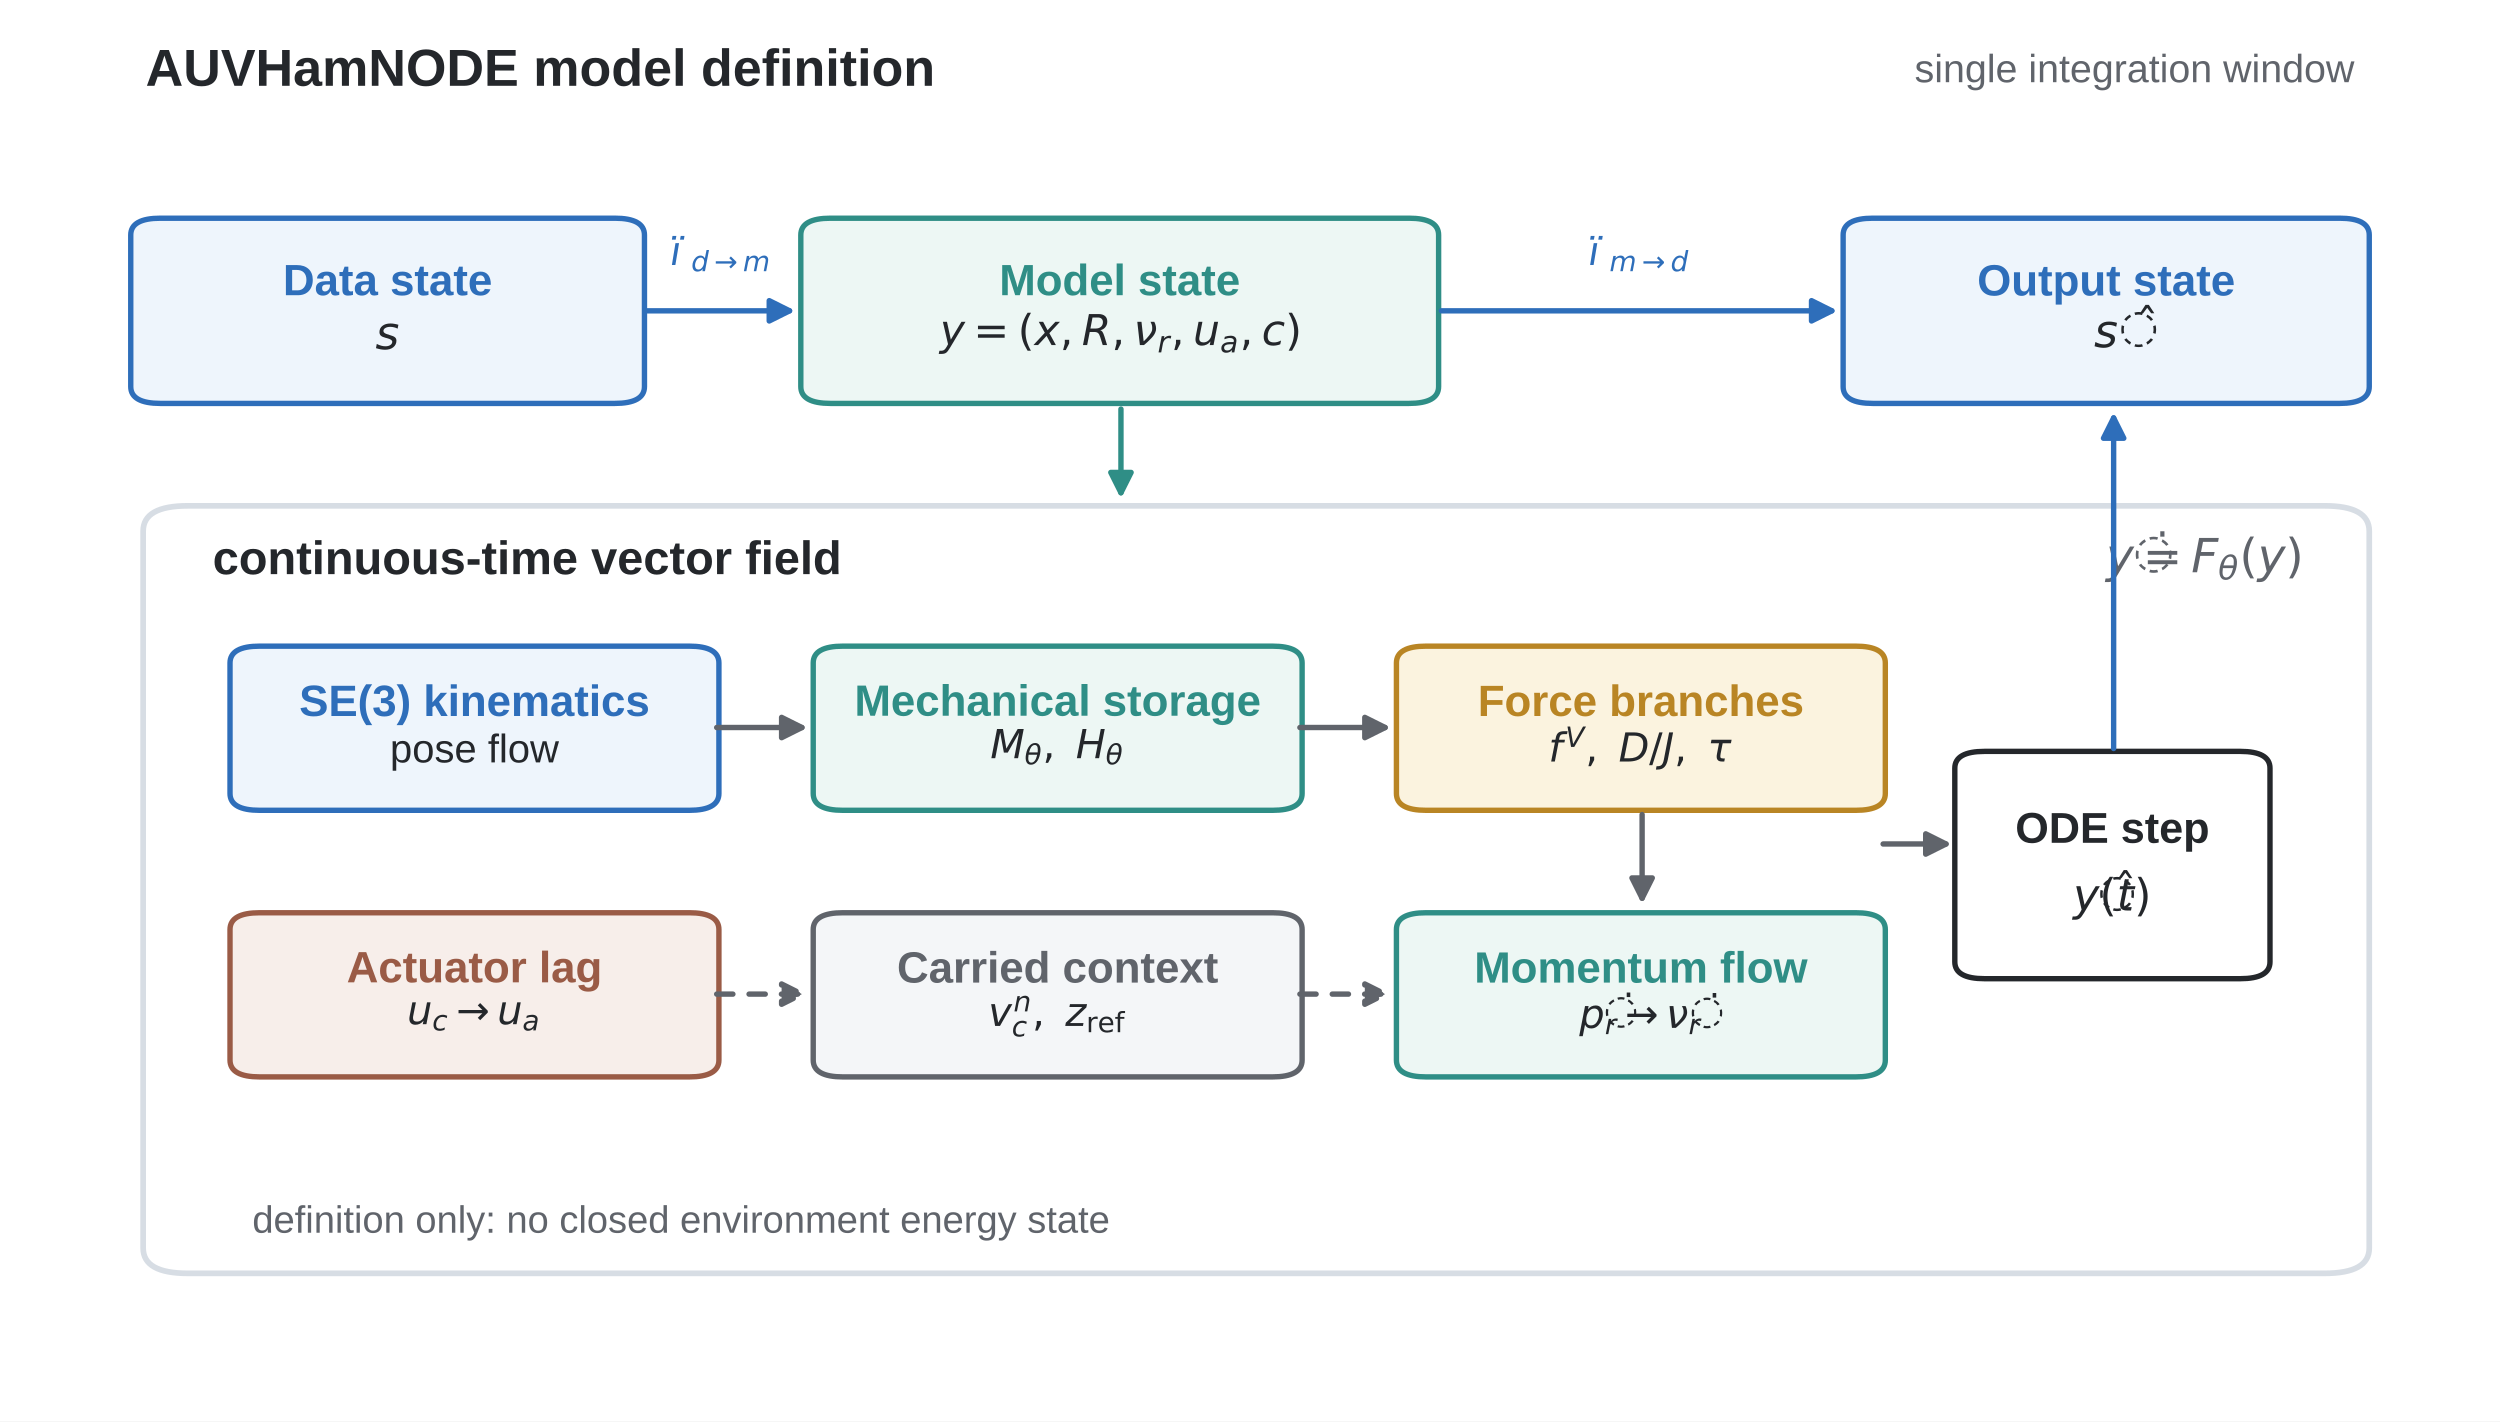
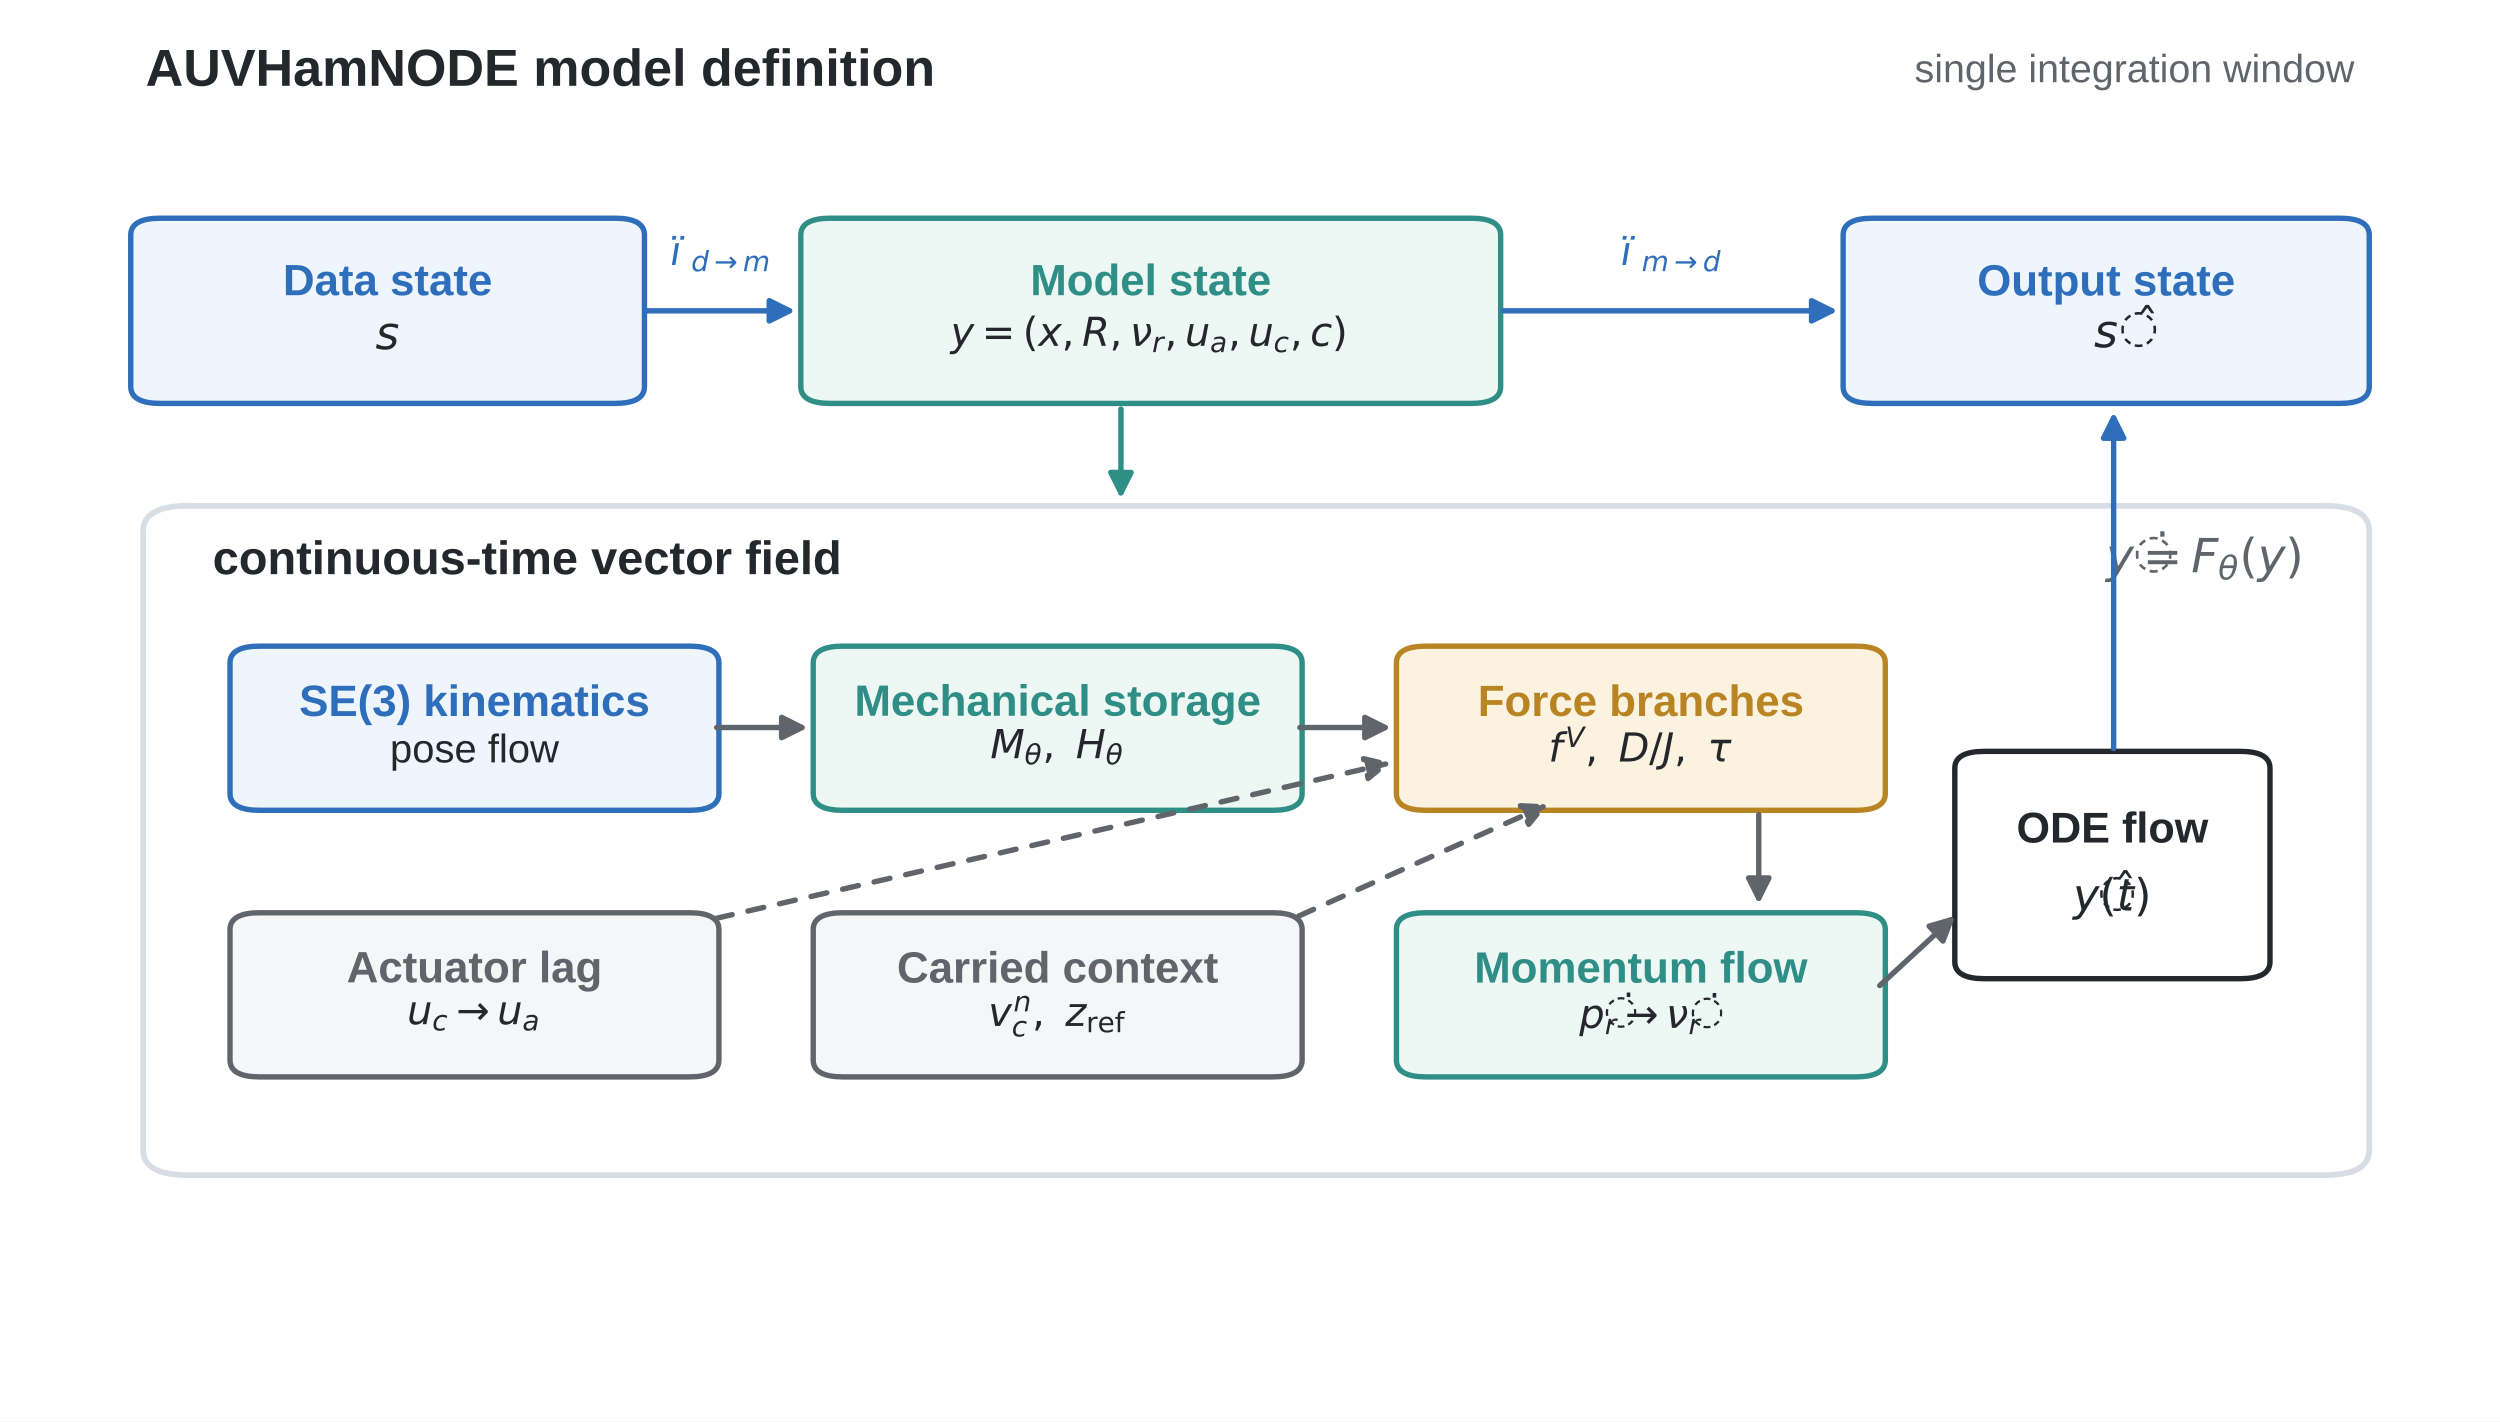
<svg xmlns="http://www.w3.org/2000/svg" width="393.84pt" height="223.92pt" viewBox="0 0 393.84 223.92" version="1.1">
  <defs>
    <style type="text/css">*{stroke-linejoin: round; stroke-linecap: butt}</style>
  </defs>
  <g id="figure_1">
    <g id="patch_1">
      <path d="M 0 223.92  L 393.84 223.92  L 393.84 0  L 0 0  z " style="fill: #ffffff" />
    </g>
    <g id="axes_1">
      <g id="patch_2">
-         <path d="M 29.589 200.597  L 366.206 200.597  Q 373.243 200.597 373.243 196.618  L 373.243 83.667  Q 373.243 79.688 366.206 79.688  L 29.589 79.688  Q 22.552 79.688 22.552 83.667  L 22.552 196.618  Q 22.552 200.597 29.589 200.597  z " clip-path="url(#p7852de4d79)" style="fill: #ffffff; stroke: #d7dde4; stroke-width: 0.9; stroke-linejoin: miter" />
+         <path d="M 29.589 185.124  L 366.206 185.124  Q 373.243 185.124 373.243 181.146  L 373.243 83.667  Q 373.243 79.688 366.206 79.688  L 29.589 79.688  Q 22.552 79.688 22.552 83.667  L 22.552 181.146  Q 22.552 185.124 29.589 185.124  z " clip-path="url(#p192bc7a49a)" style="fill: #ffffff; stroke: #d7dde4; stroke-width: 0.9; stroke-linejoin: miter" />
      </g>
      <g id="patch_3">
-         <path d="M 25.289 63.552  L 96.834 63.552  Q 101.526 63.552 101.526 60.9  L 101.526 37.027  Q 101.526 34.375 96.834 34.375  L 25.289 34.375  Q 20.597 34.375 20.597 37.027  L 20.597 60.9  Q 20.597 63.552 25.289 63.552  z " clip-path="url(#p7852de4d79)" style="fill: #eef5fc; stroke: #2e6eba; stroke-width: 0.85; stroke-linejoin: miter" />
+         <path d="M 25.289 63.552  L 96.834 63.552  Q 101.526 63.552 101.526 60.9  L 101.526 37.027  Q 101.526 34.375 96.834 34.375  L 25.289 34.375  Q 20.597 34.375 20.597 37.027  L 20.597 60.9  Q 20.597 63.552 25.289 63.552  z " clip-path="url(#p192bc7a49a)" style="fill: #eef5fc; stroke: #2e6eba; stroke-width: 0.85; stroke-linejoin: miter" />
      </g>
      <g id="patch_4">
-         <path d="M 130.848 63.552  L 221.941 63.552  Q 226.633 63.552 226.633 60.9  L 226.633 37.027  Q 226.633 34.375 221.941 34.375  L 130.848 34.375  Q 126.156 34.375 126.156 37.027  L 126.156 60.9  Q 126.156 63.552 130.848 63.552  z " clip-path="url(#p7852de4d79)" style="fill: #edf7f4; stroke: #2f8e86; stroke-width: 0.85; stroke-linejoin: miter" />
+         <path d="M 130.848 63.552  L 231.715 63.552  Q 236.407 63.552 236.407 60.9  L 236.407 37.027  Q 236.407 34.375 231.715 34.375  L 130.848 34.375  Q 126.156 34.375 126.156 37.027  L 126.156 60.9  Q 126.156 63.552 130.848 63.552  z " clip-path="url(#p192bc7a49a)" style="fill: #edf7f4; stroke: #2f8e86; stroke-width: 0.85; stroke-linejoin: miter" />
      </g>
      <g id="patch_5">
-         <path d="M 295.051 63.552  L 368.551 63.552  Q 373.243 63.552 373.243 60.9  L 373.243 37.027  Q 373.243 34.375 368.551 34.375  L 295.051 34.375  Q 290.359 34.375 290.359 37.027  L 290.359 60.9  Q 290.359 63.552 295.051 63.552  z " clip-path="url(#p7852de4d79)" style="fill: #eef5fc; stroke: #2e6eba; stroke-width: 0.85; stroke-linejoin: miter" />
+         <path d="M 295.051 63.552  L 368.551 63.552  Q 373.243 63.552 373.243 60.9  L 373.243 37.027  Q 373.243 34.375 368.551 34.375  L 295.051 34.375  Q 290.359 34.375 290.359 37.027  L 290.359 60.9  Q 290.359 63.552 295.051 63.552  z " clip-path="url(#p192bc7a49a)" style="fill: #eef5fc; stroke: #2e6eba; stroke-width: 0.85; stroke-linejoin: miter" />
      </g>
      <g id="patch_6">
-         <path d="M 40.927 127.654  L 108.563 127.654  Q 113.255 127.654 113.255 125.001  L 113.255 104.445  Q 113.255 101.792 108.563 101.792  L 40.927 101.792  Q 36.235 101.792 36.235 104.445  L 36.235 125.001  Q 36.235 127.654 40.927 127.654  z " clip-path="url(#p7852de4d79)" style="fill: #eef5fc; stroke: #2e6eba; stroke-width: 0.85; stroke-linejoin: miter" />
+         <path d="M 40.927 127.654  L 108.563 127.654  Q 113.255 127.654 113.255 125.001  L 113.255 104.445  Q 113.255 101.792 108.563 101.792  L 40.927 101.792  Q 36.235 101.792 36.235 104.445  L 36.235 125.001  Q 36.235 127.654 40.927 127.654  z " clip-path="url(#p192bc7a49a)" style="fill: #eef5fc; stroke: #2e6eba; stroke-width: 0.85; stroke-linejoin: miter" />
      </g>
      <g id="patch_7">
-         <path d="M 132.803 127.654  L 200.439 127.654  Q 205.13 127.654 205.13 125.001  L 205.13 104.445  Q 205.13 101.792 200.439 101.792  L 132.803 101.792  Q 128.111 101.792 128.111 104.445  L 128.111 125.001  Q 128.111 127.654 132.803 127.654  z " clip-path="url(#p7852de4d79)" style="fill: #edf7f4; stroke: #2f8e86; stroke-width: 0.85; stroke-linejoin: miter" />
+         <path d="M 132.803 127.654  L 200.439 127.654  Q 205.13 127.654 205.13 125.001  L 205.13 104.445  Q 205.13 101.792 200.439 101.792  L 132.803 101.792  Q 128.111 101.792 128.111 104.445  L 128.111 125.001  Q 128.111 127.654 132.803 127.654  z " clip-path="url(#p192bc7a49a)" style="fill: #edf7f4; stroke: #2f8e86; stroke-width: 0.85; stroke-linejoin: miter" />
      </g>
      <g id="patch_8">
-         <path d="M 224.678 127.654  L 292.314 127.654  Q 297.006 127.654 297.006 125.001  L 297.006 104.445  Q 297.006 101.792 292.314 101.792  L 224.678 101.792  Q 219.987 101.792 219.987 104.445  L 219.987 125.001  Q 219.987 127.654 224.678 127.654  z " clip-path="url(#p7852de4d79)" style="fill: #fbf3df; stroke: #b98524; stroke-width: 0.85; stroke-linejoin: miter" />
+         <path d="M 224.678 127.654  L 292.314 127.654  Q 297.006 127.654 297.006 125.001  L 297.006 104.445  Q 297.006 101.792 292.314 101.792  L 224.678 101.792  Q 219.987 101.792 219.987 104.445  L 219.987 125.001  Q 219.987 127.654 224.678 127.654  z " clip-path="url(#p192bc7a49a)" style="fill: #fbf3df; stroke: #b98524; stroke-width: 0.85; stroke-linejoin: miter" />
      </g>
      <g id="patch_9">
-         <path d="M 40.927 169.651  L 108.563 169.651  Q 113.255 169.651 113.255 166.999  L 113.255 146.442  Q 113.255 143.79 108.563 143.79  L 40.927 143.79  Q 36.235 143.79 36.235 146.442  L 36.235 166.999  Q 36.235 169.651 40.927 169.651  z " clip-path="url(#p7852de4d79)" style="fill: #f7eeea; stroke: #9a5b46; stroke-width: 0.85; stroke-linejoin: miter" />
+         <path d="M 40.927 169.651  L 108.563 169.651  Q 113.255 169.651 113.255 166.999  L 113.255 146.442  Q 113.255 143.79 108.563 143.79  L 40.927 143.79  Q 36.235 143.79 36.235 146.442  L 36.235 166.999  Q 36.235 169.651 40.927 169.651  z " clip-path="url(#p192bc7a49a)" style="fill: #f4f6f8; stroke: #60646b; stroke-width: 0.85; stroke-linejoin: miter" />
      </g>
      <g id="patch_10">
-         <path d="M 132.803 169.651  L 200.439 169.651  Q 205.13 169.651 205.13 166.999  L 205.13 146.442  Q 205.13 143.79 200.439 143.79  L 132.803 143.79  Q 128.111 143.79 128.111 146.442  L 128.111 166.999  Q 128.111 169.651 132.803 169.651  z " clip-path="url(#p7852de4d79)" style="fill: #f4f6f8; stroke: #60646b; stroke-width: 0.85; stroke-linejoin: miter" />
+         <path d="M 132.803 169.651  L 200.439 169.651  Q 205.13 169.651 205.13 166.999  L 205.13 146.442  Q 205.13 143.79 200.439 143.79  L 132.803 143.79  Q 128.111 143.79 128.111 146.442  L 128.111 166.999  Q 128.111 169.651 132.803 169.651  z " clip-path="url(#p192bc7a49a)" style="fill: #f4f6f8; stroke: #60646b; stroke-width: 0.85; stroke-linejoin: miter" />
      </g>
      <g id="patch_11">
-         <path d="M 224.678 169.651  L 292.314 169.651  Q 297.006 169.651 297.006 166.999  L 297.006 146.442  Q 297.006 143.79 292.314 143.79  L 224.678 143.79  Q 219.987 143.79 219.987 146.442  L 219.987 166.999  Q 219.987 169.651 224.678 169.651  z " clip-path="url(#p7852de4d79)" style="fill: #edf7f4; stroke: #2f8e86; stroke-width: 0.85; stroke-linejoin: miter" />
+         <path d="M 224.678 169.651  L 292.314 169.651  Q 297.006 169.651 297.006 166.999  L 297.006 146.442  Q 297.006 143.79 292.314 143.79  L 224.678 143.79  Q 219.987 143.79 219.987 146.442  L 219.987 166.999  Q 219.987 169.651 224.678 169.651  z " clip-path="url(#p192bc7a49a)" style="fill: #edf7f4; stroke: #2f8e86; stroke-width: 0.85; stroke-linejoin: miter" />
      </g>
      <g id="patch_12">
-         <path d="M 312.644 154.179  L 352.913 154.179  Q 357.605 154.179 357.605 151.526  L 357.605 121.023  Q 357.605 118.37 352.913 118.37  L 312.644 118.37  Q 307.953 118.37 307.953 121.023  L 307.953 151.526  Q 307.953 154.179 312.644 154.179  z " clip-path="url(#p7852de4d79)" style="fill: #ffffff; stroke: #24272b; stroke-width: 0.85; stroke-linejoin: miter" />
+         <path d="M 312.644 154.179  L 352.913 154.179  Q 357.605 154.179 357.605 151.526  L 357.605 121.023  Q 357.605 118.37 352.913 118.37  L 312.644 118.37  Q 307.953 118.37 307.953 121.023  L 307.953 151.526  Q 307.953 154.179 312.644 154.179  z " clip-path="url(#p192bc7a49a)" style="fill: #ffffff; stroke: #24272b; stroke-width: 0.85; stroke-linejoin: miter" />
      </g>
      <g id="text_1">
        <text style="font-weight: 700; font-size: 8.2px; font-family: 'Arial', 'Helvetica', 'DejaVu Sans', sans-serif; text-anchor: start; fill: #24272b" x="22.943" y="13.512" transform="rotate(-0 22.9428 13.51239)">AUVHamNODE model definition</text>
      </g>
      <g id="text_2">
        <text style="font-size: 6.2px; font-family: 'Arial', 'Helvetica', 'DejaVu Sans', sans-serif; text-anchor: end; fill: #60646b" x="370.897" y="12.953" transform="rotate(-0 370.8972 12.95327)">single integration window</text>
      </g>
      <g id="text_3">
        <text style="font-weight: 700; font-size: 6.9px; font-family: 'Arial', 'Helvetica', 'DejaVu Sans', sans-serif; text-anchor: middle; fill: #2e6eba" x="61.061" y="46.508" transform="rotate(-0 61.0614 46.50824)">Data state</text>
      </g>
      <g id="text_4">
        <g style="fill: #24272b" transform="translate(59.1534 55.06888)">
          <text>
            <tspan x="0" y="-0.078" style="font-style: oblique; font-size: 7.2px; font-family: 'DejaVu Sans'; fill: #24272b">s</tspan>
          </text>
        </g>
      </g>
      <g id="text_5">
-         <text style="font-weight: 700; font-size: 6.9px; font-family: 'Arial', 'Helvetica', 'DejaVu Sans', sans-serif; text-anchor: middle; fill: #2f8e86" x="176.395" y="46.508" transform="rotate(-0 176.3946 46.50824)">Model state</text>
+         <text style="font-weight: 700; font-size: 6.9px; font-family: 'Arial', 'Helvetica', 'DejaVu Sans', sans-serif; text-anchor: middle; fill: #2f8e86" x="181.282" y="46.508" transform="rotate(-0 181.2816 46.50824)">Model state</text>
      </g>
      <g id="text_6">
-         <g style="fill: #24272b" transform="translate(148.0536 55.05007)">
-           <text>
-             <tspan x="0" y="-0.688" style="font-style: oblique; font-size: 6.7px; font-family: 'DejaVu Sans'; fill: #24272b">y</tspan>
-             <tspan x="14.914" y="-0.688" style="font-style: oblique; font-size: 6.7px; font-family: 'DejaVu Sans'; fill: #24272b">x</tspan>
-             <tspan x="22.369" y="-0.688" style="font-style: oblique; font-size: 6.7px; font-family: 'DejaVu Sans'; fill: #24272b">R</tspan>
-             <tspan x="30.52" y="-0.688" style="font-style: oblique; font-size: 6.7px; font-family: 'DejaVu Sans'; fill: #24272b">ν</tspan>
-             <tspan x="39.885" y="-0.688" style="font-style: oblique; font-size: 6.7px; font-family: 'DejaVu Sans'; fill: #24272b">u</tspan>
-             <tspan x="50.711" y="-0.688" style="font-style: oblique; font-size: 6.7px; font-family: 'DejaVu Sans'; fill: #24272b">c</tspan>
-             <tspan x="5.31" y="-0.688" style="font-size: 6.7px; font-family: 'DejaVu Sans'; fill: #24272b">=</tspan>
-             <tspan x="12.281" y="-0.688" style="font-size: 6.7px; font-family: 'DejaVu Sans'; fill: #24272b">(</tspan>
-             <tspan x="18.909" y="-0.688" style="font-size: 6.7px; font-family: 'DejaVu Sans'; fill: #24272b">,</tspan>
-             <tspan x="27.059" y="-0.688" style="font-size: 6.7px; font-family: 'DejaVu Sans'; fill: #24272b">,</tspan>
-             <tspan x="36.425" y="-0.688" style="font-size: 6.7px; font-family: 'DejaVu Sans'; fill: #24272b">,</tspan>
-             <tspan x="47.25" y="-0.688" style="font-size: 6.7px; font-family: 'DejaVu Sans'; fill: #24272b">,</tspan>
-             <tspan x="54.422" y="-0.688" style="font-size: 6.7px; font-family: 'DejaVu Sans'; fill: #24272b">)</tspan>
-             <tspan x="34.291" y="0.461" style="font-style: oblique; font-size: 4.69px; font-family: 'DejaVu Sans'; fill: #24272b">r</tspan>
-             <tspan x="44.163" y="0.461" style="font-style: oblique; font-size: 4.69px; font-family: 'DejaVu Sans'; fill: #24272b">a</tspan>
+         <g style="fill: #24272b" transform="translate(149.7501 54.94007)">
+           <text>
+             <tspan x="0" y="-0.453" style="font-style: oblique; font-size: 6.3px; font-family: 'DejaVu Sans'; fill: #24272b">y</tspan>
+             <tspan x="13.809" y="-0.453" style="font-style: oblique; font-size: 6.3px; font-family: 'DejaVu Sans'; fill: #24272b">x</tspan>
+             <tspan x="20.712" y="-0.453" style="font-style: oblique; font-size: 6.3px; font-family: 'DejaVu Sans'; fill: #24272b">R</tspan>
+             <tspan x="28.259" y="-0.453" style="font-style: oblique; font-size: 6.3px; font-family: 'DejaVu Sans'; fill: #24272b">ν</tspan>
+             <tspan x="36.918" y="-0.453" style="font-style: oblique; font-size: 6.3px; font-family: 'DejaVu Sans'; fill: #24272b">u</tspan>
+             <tspan x="46.928" y="-0.453" style="font-style: oblique; font-size: 6.3px; font-family: 'DejaVu Sans'; fill: #24272b">u</tspan>
+             <tspan x="56.663" y="-0.453" style="font-style: oblique; font-size: 6.3px; font-family: 'DejaVu Sans'; fill: #24272b">c</tspan>
+             <tspan x="4.916" y="-0.453" style="font-size: 6.3px; font-family: 'DejaVu Sans'; fill: #24272b">=</tspan>
+             <tspan x="11.371" y="-0.453" style="font-size: 6.3px; font-family: 'DejaVu Sans'; fill: #24272b">(</tspan>
+             <tspan x="17.508" y="-0.453" style="font-size: 6.3px; font-family: 'DejaVu Sans'; fill: #24272b">,</tspan>
+             <tspan x="25.055" y="-0.453" style="font-size: 6.3px; font-family: 'DejaVu Sans'; fill: #24272b">,</tspan>
+             <tspan x="33.713" y="-0.453" style="font-size: 6.3px; font-family: 'DejaVu Sans'; fill: #24272b">,</tspan>
+             <tspan x="43.724" y="-0.453" style="font-size: 6.3px; font-family: 'DejaVu Sans'; fill: #24272b">,</tspan>
+             <tspan x="53.459" y="-0.453" style="font-size: 6.3px; font-family: 'DejaVu Sans'; fill: #24272b">,</tspan>
+             <tspan x="60.099" y="-0.453" style="font-size: 6.3px; font-family: 'DejaVu Sans'; fill: #24272b">)</tspan>
+             <tspan x="31.75" y="0.531" style="font-style: oblique; font-size: 4.41px; font-family: 'DejaVu Sans'; fill: #24272b">r</tspan>
+             <tspan x="40.879" y="0.531" style="font-style: oblique; font-size: 4.41px; font-family: 'DejaVu Sans'; fill: #24272b">a</tspan>
+             <tspan x="50.889" y="0.531" style="font-style: oblique; font-size: 4.41px; font-family: 'DejaVu Sans'; fill: #24272b">c</tspan>
          </text>
        </g>
      </g>
      <g id="text_7">
        <text style="font-weight: 700; font-size: 6.9px; font-family: 'Arial', 'Helvetica', 'DejaVu Sans', sans-serif; text-anchor: middle; fill: #2e6eba" x="331.801" y="46.55" transform="rotate(-0 331.8012 46.55029)">Output state</text>
      </g>
      <g id="text_8">
        <g style="fill: #24272b" transform="translate(329.8932 55.19657)">
          <text>
            <tspan x="3.882" y="-1.406" style="font-size: 7.2px; font-family: 'DejaVu Sans'; fill: #24272b">̂</tspan>
            <tspan x="0" y="-0.506" style="font-style: oblique; font-size: 7.2px; font-family: 'DejaVu Sans'; fill: #24272b">s</tspan>
          </text>
        </g>
      </g>
      <g id="text_9">
        <g style="fill: #2e6eba" transform="translate(105.6445 42.41377)">
          <text>
            <tspan x="0" y="-0.672" style="font-style: italic; font-size: 6.3px; font-family: 'STIXNonUnicode'; fill: #2e6eba"></tspan>
            <tspan x="3.239" y="0.312" style="font-style: oblique; font-size: 4.41px; font-family: 'DejaVu Sans'; fill: #2e6eba">d</tspan>
            <tspan x="11.386" y="0.312" style="font-style: oblique; font-size: 4.41px; font-family: 'DejaVu Sans'; fill: #2e6eba">m</tspan>
            <tspan x="6.868" y="0.312" style="font-size: 4.41px; font-family: 'DejaVu Sans'; fill: #2e6eba">→</tspan>
          </text>
        </g>
      </g>
      <g id="text_10">
-         <g style="fill: #2e6eba" transform="translate(250.2997 42.41377)">
+         <g style="fill: #2e6eba" transform="translate(255.3822 42.41377)">
          <text>
            <tspan x="0" y="-0.672" style="font-style: italic; font-size: 6.3px; font-family: 'STIXNonUnicode'; fill: #2e6eba"></tspan>
            <tspan x="3.239" y="0.312" style="font-style: oblique; font-size: 4.41px; font-family: 'DejaVu Sans'; fill: #2e6eba">m</tspan>
            <tspan x="12.871" y="0.312" style="font-style: oblique; font-size: 4.41px; font-family: 'DejaVu Sans'; fill: #2e6eba">d</tspan>
            <tspan x="8.353" y="0.312" style="font-size: 4.41px; font-family: 'DejaVu Sans'; fill: #2e6eba">→</tspan>
          </text>
        </g>
      </g>
      <g id="text_11">
        <text style="font-weight: 700; font-size: 7.4px; font-family: 'Arial', 'Helvetica', 'DejaVu Sans', sans-serif; text-anchor: start; fill: #24272b" x="33.499" y="90.448" transform="rotate(-0 33.49872 90.44798)">continuous-time vector field</text>
      </g>
      <g id="text_12">
        <g style="fill: #60646b" transform="translate(331.776 91.00876)">
          <text>
            <tspan x="4.279" y="-1.688" style="font-size: 7.4px; font-family: 'DejaVu Sans'; fill: #60646b">̇</tspan>
            <tspan x="5.801" y="-0.856" style="font-size: 7.4px; font-family: 'DejaVu Sans'; fill: #60646b">=</tspan>
            <tspan x="21.01" y="-0.856" style="font-size: 7.4px; font-family: 'DejaVu Sans'; fill: #60646b">(</tspan>
            <tspan x="28.251" y="-0.856" style="font-size: 7.4px; font-family: 'DejaVu Sans'; fill: #60646b">)</tspan>
            <tspan x="0" y="-0.856" style="font-style: oblique; font-size: 7.4px; font-family: 'DejaVu Sans'; fill: #60646b">y</tspan>
            <tspan x="13.418" y="-0.856" style="font-style: oblique; font-size: 7.4px; font-family: 'DejaVu Sans'; fill: #60646b">F</tspan>
            <tspan x="23.887" y="-0.856" style="font-style: oblique; font-size: 7.4px; font-family: 'DejaVu Sans'; fill: #60646b">y</tspan>
            <tspan x="17.66" y="0.292" style="font-style: oblique; font-size: 5.18px; font-family: 'DejaVu Sans'; fill: #60646b">θ</tspan>
          </text>
        </g>
      </g>
      <g id="text_13">
        <text style="font-weight: 700; font-size: 6.9px; font-family: 'Arial', 'Helvetica', 'DejaVu Sans', sans-serif; text-anchor: middle; fill: #2e6eba" x="74.745" y="112.795" transform="rotate(-0 74.745 112.7949)">SE(3) kinematics</text>
      </g>
      <g id="text_14">
        <text style="font-size: 6.3px; font-family: 'Arial', 'Helvetica', 'DejaVu Sans', sans-serif; text-anchor: middle; fill: #24272b" x="74.745" y="120.104" transform="rotate(-0 74.745 120.1035)">pose flow</text>
      </g>
      <g id="text_15">
        <text style="font-weight: 700; font-size: 6.9px; font-family: 'Arial', 'Helvetica', 'DejaVu Sans', sans-serif; text-anchor: middle; fill: #2f8e86" x="166.621" y="112.753" transform="rotate(-0 166.6206 112.7529)">Mechanical storage</text>
      </g>
      <g id="text_16">
        <g style="fill: #24272b" transform="translate(156.0051 120.0651)">
          <text>
            <tspan x="0" y="-0.625" style="font-style: oblique; font-size: 6.3px; font-family: 'DejaVu Sans'; fill: #24272b">M</tspan>
            <tspan x="13.467" y="-0.625" style="font-style: oblique; font-size: 6.3px; font-family: 'DejaVu Sans'; fill: #24272b">H</tspan>
            <tspan x="5.392" y="0.359" style="font-style: oblique; font-size: 4.41px; font-family: 'DejaVu Sans'; fill: #24272b">θ</tspan>
            <tspan x="18.167" y="0.359" style="font-style: oblique; font-size: 4.41px; font-family: 'DejaVu Sans'; fill: #24272b">θ</tspan>
            <tspan x="8.233" y="-0.625" style="font-size: 6.3px; font-family: 'DejaVu Sans'; fill: #24272b">,</tspan>
          </text>
        </g>
      </g>
      <g id="text_17">
        <text style="font-weight: 700; font-size: 6.9px; font-family: 'Arial', 'Helvetica', 'DejaVu Sans', sans-serif; text-anchor: middle; fill: #b98524" x="258.496" y="112.798" transform="rotate(-0 258.4962 112.7981)">Force branches</text>
      </g>
      <g id="text_18">
        <g style="fill: #24272b" transform="translate(243.9432 120.61)">
          <text>
            <tspan x="0" y="-0.641" style="font-style: oblique; font-size: 6.3px; font-family: 'DejaVu Sans'; fill: #24272b">f</tspan>
            <tspan x="11.038" y="-0.641" style="font-style: oblique; font-size: 6.3px; font-family: 'DejaVu Sans'; fill: #24272b">D</tspan>
            <tspan x="17.957" y="-0.641" style="font-style: oblique; font-size: 6.3px; font-family: 'DejaVu Sans'; fill: #24272b">J</tspan>
            <tspan x="25.034" y="-0.641" style="font-style: oblique; font-size: 6.3px; font-family: 'DejaVu Sans'; fill: #24272b">τ</tspan>
            <tspan x="2.648" y="-2.938" style="font-style: oblique; font-size: 4.41px; font-family: 'DejaVu Sans'; fill: #24272b">V</tspan>
            <tspan x="5.805" y="-0.641" style="font-size: 6.3px; font-family: 'DejaVu Sans'; fill: #24272b">,</tspan>
            <tspan x="15.851" y="-0.641" style="font-size: 6.3px; font-family: 'DejaVu Sans'; fill: #24272b">/</tspan>
            <tspan x="19.8" y="-0.641" style="font-size: 6.3px; font-family: 'DejaVu Sans'; fill: #24272b">,</tspan>
          </text>
        </g>
      </g>
      <g id="text_19">
-         <text style="font-weight: 700; font-size: 6.9px; font-family: 'Arial', 'Helvetica', 'DejaVu Sans', sans-serif; text-anchor: middle; fill: #9a5b46" x="74.745" y="154.75" transform="rotate(-0 74.745 154.7505)">Actuator lag</text>
+         <text style="font-weight: 700; font-size: 6.9px; font-family: 'Arial', 'Helvetica', 'DejaVu Sans', sans-serif; text-anchor: middle; fill: #60646b" x="74.745" y="154.75" transform="rotate(-0 74.745 154.7505)">Actuator lag</text>
      </g>
      <g id="text_20">
        <g style="fill: #24272b" transform="translate(64.1295 162.0627)">
          <text>
            <tspan x="0" y="-0.719" style="font-style: oblique; font-size: 6.3px; font-family: 'DejaVu Sans'; fill: #24272b">u</tspan>
            <tspan x="14.203" y="-0.719" style="font-style: oblique; font-size: 6.3px; font-family: 'DejaVu Sans'; fill: #24272b">u</tspan>
            <tspan x="3.961" y="0.266" style="font-style: oblique; font-size: 4.41px; font-family: 'DejaVu Sans'; fill: #24272b">c</tspan>
            <tspan x="18.164" y="0.266" style="font-style: oblique; font-size: 4.41px; font-family: 'DejaVu Sans'; fill: #24272b">a</tspan>
            <tspan x="7.748" y="-0.719" style="font-size: 6.3px; font-family: 'DejaVu Sans'; fill: #24272b">→</tspan>
          </text>
        </g>
      </g>
      <g id="text_21">
        <text style="font-weight: 700; font-size: 6.9px; font-family: 'Arial', 'Helvetica', 'DejaVu Sans', sans-serif; text-anchor: middle; fill: #60646b" x="166.621" y="154.796" transform="rotate(-0 166.6206 154.7957)">Carried context</text>
      </g>
      <g id="text_22">
        <g style="fill: #24272b" transform="translate(155.6901 161.9776)">
          <text>
            <tspan x="0" y="-0.352" style="font-style: oblique; font-size: 6.3px; font-family: 'DejaVu Sans'; fill: #24272b">v</tspan>
            <tspan x="12.137" y="-0.352" style="font-style: oblique; font-size: 6.3px; font-family: 'DejaVu Sans'; fill: #24272b">z</tspan>
            <tspan x="3.699" y="1.289" style="font-style: oblique; font-size: 4.41px; font-family: 'DejaVu Sans'; fill: #24272b">c</tspan>
            <tspan x="3.967" y="-2.648" style="font-style: oblique; font-size: 4.41px; font-family: 'DejaVu Sans'; fill: #24272b">n</tspan>
            <tspan x="6.904" y="-0.352" style="font-size: 6.3px; font-family: 'DejaVu Sans'; fill: #24272b">,</tspan>
            <tspan x="15.418" y="0.633" style="font-size: 4.41px; font-family: 'DejaVu Sans'; fill: #24272b">r</tspan>
            <tspan x="17.217" y="0.633" style="font-size: 4.41px; font-family: 'DejaVu Sans'; fill: #24272b">e</tspan>
            <tspan x="19.908" y="0.633" style="font-size: 4.41px; font-family: 'DejaVu Sans'; fill: #24272b">f</tspan>
          </text>
        </g>
      </g>
      <g id="text_23">
        <text style="font-weight: 700; font-size: 6.9px; font-family: 'Arial', 'Helvetica', 'DejaVu Sans', sans-serif; text-anchor: middle; fill: #2f8e86" x="258.496" y="154.796" transform="rotate(-0 258.4962 154.7957)">Momentum flow</text>
      </g>
      <g id="text_24">
        <g style="fill: #24272b" transform="translate(248.7942 162.5761)">
          <text>
            <tspan x="3.836" y="-1.438" style="font-size: 6.3px; font-family: 'DejaVu Sans'; fill: #24272b">̇</tspan>
            <tspan x="7.205" y="-0.65" style="font-size: 6.3px; font-family: 'DejaVu Sans'; fill: #24272b">→</tspan>
            <tspan x="17.376" y="-1.359" style="font-size: 6.3px; font-family: 'DejaVu Sans'; fill: #24272b">̇</tspan>
            <tspan x="0" y="-0.65" style="font-style: oblique; font-size: 6.3px; font-family: 'DejaVu Sans'; fill: #24272b">p</tspan>
            <tspan x="13.66" y="-0.65" style="font-style: oblique; font-size: 6.3px; font-family: 'DejaVu Sans'; fill: #24272b">ν</tspan>
            <tspan x="4.025" y="0.334" style="font-style: oblique; font-size: 4.41px; font-family: 'DejaVu Sans'; fill: #24272b">r</tspan>
            <tspan x="17.208" y="0.334" style="font-style: oblique; font-size: 4.41px; font-family: 'DejaVu Sans'; fill: #24272b">r</tspan>
          </text>
        </g>
      </g>
      <g id="text_25">
-         <text style="font-weight: 700; font-size: 6.8px; font-family: 'Arial', 'Helvetica', 'DejaVu Sans', sans-serif; text-anchor: middle; fill: #24272b" x="332.779" y="132.774" transform="rotate(-0 332.7786 132.7736)">ODE step</text>
+         <text style="font-weight: 700; font-size: 6.8px; font-family: 'Arial', 'Helvetica', 'DejaVu Sans', sans-serif; text-anchor: middle; fill: #24272b" x="332.779" y="132.732" transform="rotate(-0 332.7786 132.7321)">ODE flow</text>
      </g>
      <g id="text_26">
        <g style="fill: #24272b" transform="translate(326.5836 144.0644)">
          <text>
            <tspan x="3.879" y="-1.406" style="font-size: 7px; font-family: 'DejaVu Sans'; fill: #24272b">̂</tspan>
            <tspan x="4.143" y="-0.625" style="font-size: 7px; font-family: 'DejaVu Sans'; fill: #24272b">(</tspan>
            <tspan x="9.618" y="-0.625" style="font-size: 7px; font-family: 'DejaVu Sans'; fill: #24272b">)</tspan>
            <tspan x="0" y="-0.625" style="font-style: oblique; font-size: 7px; font-family: 'DejaVu Sans'; fill: #24272b">y</tspan>
            <tspan x="6.874" y="-0.625" style="font-style: oblique; font-size: 7px; font-family: 'DejaVu Sans'; fill: #24272b">t</tspan>
          </text>
        </g>
      </g>
-       <g id="text_27">
-         <text style="font-size: 6px; font-family: 'Arial', 'Helvetica', 'DejaVu Sans', sans-serif; text-anchor: start; fill: #60646b" x="39.754" y="194.192" transform="rotate(-0 39.75408 194.1921)">definition only: no closed environment energy state</text>
-       </g>
      <g id="patch_13">
-         <path d="M 101.963 48.964  Q 113.647 48.964 124.382 48.964  " clip-path="url(#p7852de4d79)" style="fill: none; stroke: #2e6eba; stroke-width: 0.85; stroke-linecap: round" />
-         <path d="M 121.182 47.364  L 124.382 48.964  L 121.182 50.564  z " clip-path="url(#p7852de4d79)" style="fill: #2e6eba; stroke: #2e6eba; stroke-width: 0.85; stroke-linecap: round" />
+         <path d="M 101.963 48.964  Q 113.647 48.964 124.382 48.964  " clip-path="url(#p192bc7a49a)" style="fill: none; stroke: #2e6eba; stroke-width: 0.85; stroke-linecap: round" />
+         <path d="M 121.182 47.364  L 124.382 48.964  L 121.182 50.564  z " clip-path="url(#p192bc7a49a)" style="fill: #2e6eba; stroke: #2e6eba; stroke-width: 0.85; stroke-linecap: round" />
      </g>
      <g id="patch_14">
-         <path d="M 227.069 48.964  Q 258.299 48.964 288.579 48.964  " clip-path="url(#p7852de4d79)" style="fill: none; stroke: #2e6eba; stroke-width: 0.85; stroke-linecap: round" />
-         <path d="M 285.379 47.364  L 288.579 48.964  L 285.379 50.564  z " clip-path="url(#p7852de4d79)" style="fill: #2e6eba; stroke: #2e6eba; stroke-width: 0.85; stroke-linecap: round" />
+         <path d="M 236.846 48.964  Q 263.19 48.964 288.583 48.964  " clip-path="url(#p192bc7a49a)" style="fill: none; stroke: #2e6eba; stroke-width: 0.85; stroke-linecap: round" />
+         <path d="M 285.383 47.364  L 288.583 48.964  L 285.383 50.564  z " clip-path="url(#p192bc7a49a)" style="fill: #2e6eba; stroke: #2e6eba; stroke-width: 0.85; stroke-linecap: round" />
      </g>
      <g id="patch_15">
-         <path d="M 112.905 114.612  Q 120.093 114.612 126.33 114.612  " clip-path="url(#p7852de4d79)" style="fill: none; stroke: #60646b; stroke-width: 0.85; stroke-linecap: round" />
-         <path d="M 123.13 113.012  L 126.33 114.612  L 123.13 116.212  z " clip-path="url(#p7852de4d79)" style="fill: #60646b; stroke: #60646b; stroke-width: 0.85; stroke-linecap: round" />
+         <path d="M 112.905 114.612  Q 120.093 114.612 126.33 114.612  " clip-path="url(#p192bc7a49a)" style="fill: none; stroke: #60646b; stroke-width: 0.85; stroke-linecap: round" />
+         <path d="M 123.13 113.012  L 126.33 114.612  L 123.13 116.212  z " clip-path="url(#p192bc7a49a)" style="fill: #60646b; stroke: #60646b; stroke-width: 0.85; stroke-linecap: round" />
      </g>
      <g id="patch_16">
-         <path d="M 204.781 114.612  Q 211.968 114.612 218.206 114.612  " clip-path="url(#p7852de4d79)" style="fill: none; stroke: #60646b; stroke-width: 0.85; stroke-linecap: round" />
-         <path d="M 215.006 113.012  L 218.206 114.612  L 215.006 116.212  z " clip-path="url(#p7852de4d79)" style="fill: #60646b; stroke: #60646b; stroke-width: 0.85; stroke-linecap: round" />
+         <path d="M 204.781 114.612  Q 211.968 114.612 218.206 114.612  " clip-path="url(#p192bc7a49a)" style="fill: none; stroke: #60646b; stroke-width: 0.85; stroke-linecap: round" />
+         <path d="M 215.006 113.012  L 218.206 114.612  L 215.006 116.212  z " clip-path="url(#p192bc7a49a)" style="fill: #60646b; stroke: #60646b; stroke-width: 0.85; stroke-linecap: round" />
      </g>
      <g id="patch_17">
-         <path d="M 258.692 128.323  Q 258.692 135.39 258.692 141.506  " clip-path="url(#p7852de4d79)" style="fill: none; stroke: #60646b; stroke-width: 0.85; stroke-linecap: round" />
-         <path d="M 260.292 138.306  L 258.692 141.506  L 257.092 138.306  z " clip-path="url(#p7852de4d79)" style="fill: #60646b; stroke: #60646b; stroke-width: 0.85; stroke-linecap: round" />
+         <path d="M 277.067 128.323  Q 277.067 135.39 277.067 141.506  " clip-path="url(#p192bc7a49a)" style="fill: none; stroke: #60646b; stroke-width: 0.85; stroke-linecap: round" />
+         <path d="M 278.667 138.306  L 277.067 141.506  L 275.467 138.306  z " clip-path="url(#p192bc7a49a)" style="fill: #60646b; stroke: #60646b; stroke-width: 0.85; stroke-linecap: round" />
      </g>
      <g id="patch_18">
-         <path d="M 296.659 132.959  Q 302.088 132.959 306.567 132.959  " clip-path="url(#p7852de4d79)" style="fill: none; stroke: #60646b; stroke-width: 0.85; stroke-linecap: round" />
-         <path d="M 303.367 131.359  L 306.567 132.959  L 303.367 134.559  z " clip-path="url(#p7852de4d79)" style="fill: #60646b; stroke: #60646b; stroke-width: 0.85; stroke-linecap: round" />
+         <path d="M 296.129 155.255  Q 302.089 149.757 307.35 144.904  " clip-path="url(#p192bc7a49a)" style="fill: none; stroke: #60646b; stroke-width: 0.85; stroke-linecap: round" />
+         <path d="M 303.913 145.897  L 307.35 144.904  L 306.083 148.249  z " clip-path="url(#p192bc7a49a)" style="fill: #60646b; stroke: #60646b; stroke-width: 0.85; stroke-linecap: round" />
      </g>
      <g id="patch_19">
-         <path d="M 112.905 156.61  Q 120.093 156.61 126.33 156.61  " clip-path="url(#p7852de4d79)" style="fill: none; stroke-dasharray: 2.55,2.55; stroke-dashoffset: 0; stroke: #60646b; stroke-width: 0.85; stroke-linecap: round" />
-         <path d="M 123.13 155.01  L 126.33 156.61  L 123.13 158.21  z " clip-path="url(#p7852de4d79)" style="fill: #60646b; stroke-dasharray: 2.55,2.55; stroke-dashoffset: 0; stroke: #60646b; stroke-width: 0.85; stroke-linecap: round" />
+         <path d="M 112.857 144.667  Q 166.035 132.406 218.287 120.359  " clip-path="url(#p192bc7a49a)" style="fill: none; stroke-dasharray: 2.55,2.55; stroke-dashoffset: 0; stroke: #60646b; stroke-width: 0.85; stroke-linecap: round" />
+         <path d="M 214.809 119.519  L 218.287 120.359  L 215.528 122.637  z " clip-path="url(#p192bc7a49a)" style="fill: #60646b; stroke-dasharray: 2.55,2.55; stroke-dashoffset: 0; stroke: #60646b; stroke-width: 0.85; stroke-linecap: round" />
      </g>
      <g id="patch_20">
-         <path d="M 204.781 156.61  Q 211.968 156.61 218.206 156.61  " clip-path="url(#p7852de4d79)" style="fill: none; stroke-dasharray: 2.55,2.55; stroke-dashoffset: 0; stroke: #60646b; stroke-width: 0.85; stroke-linecap: round" />
-         <path d="M 215.006 155.01  L 218.206 156.61  L 215.006 158.21  z " clip-path="url(#p7852de4d79)" style="fill: #60646b; stroke-dasharray: 2.55,2.55; stroke-dashoffset: 0; stroke: #60646b; stroke-width: 0.85; stroke-linecap: round" />
+         <path d="M 204.609 144.3  Q 224.286 135.501 243.095 127.091  " clip-path="url(#p192bc7a49a)" style="fill: none; stroke-dasharray: 2.55,2.55; stroke-dashoffset: 0; stroke: #60646b; stroke-width: 0.85; stroke-linecap: round" />
+         <path d="M 239.521 126.936  L 243.095 127.091  L 240.827 129.857  z " clip-path="url(#p192bc7a49a)" style="fill: #60646b; stroke-dasharray: 2.55,2.55; stroke-dashoffset: 0; stroke: #60646b; stroke-width: 0.85; stroke-linecap: round" />
      </g>
      <g id="patch_21">
-         <path d="M 176.59 64.443  Q 176.59 71.509 176.59 77.625  " clip-path="url(#p7852de4d79)" style="fill: none; stroke: #2f8e86; stroke-width: 0.85; stroke-linecap: round" />
-         <path d="M 178.19 74.425  L 176.59 77.625  L 174.99 74.425  z " clip-path="url(#p7852de4d79)" style="fill: #2f8e86; stroke: #2f8e86; stroke-width: 0.85; stroke-linecap: round" />
+         <path d="M 176.59 64.443  Q 176.59 71.509 176.59 77.625  " clip-path="url(#p192bc7a49a)" style="fill: none; stroke: #2f8e86; stroke-width: 0.85; stroke-linecap: round" />
+         <path d="M 178.19 74.425  L 176.59 77.625  L 174.99 74.425  z " clip-path="url(#p192bc7a49a)" style="fill: #2f8e86; stroke: #2f8e86; stroke-width: 0.85; stroke-linecap: round" />
      </g>
      <g id="patch_22">
-         <path d="M 332.974 117.916  Q 332.974 91.402 332.974 65.838  " clip-path="url(#p7852de4d79)" style="fill: none; stroke: #2e6eba; stroke-width: 0.85; stroke-linecap: round" />
-         <path d="M 331.374 69.038  L 332.974 65.838  L 334.574 69.038  z " clip-path="url(#p7852de4d79)" style="fill: #2e6eba; stroke: #2e6eba; stroke-width: 0.85; stroke-linecap: round" />
+         <path d="M 332.974 117.916  Q 332.974 91.402 332.974 65.838  " clip-path="url(#p192bc7a49a)" style="fill: none; stroke: #2e6eba; stroke-width: 0.85; stroke-linecap: round" />
+         <path d="M 331.374 69.038  L 332.974 65.838  L 334.574 69.038  z " clip-path="url(#p192bc7a49a)" style="fill: #2e6eba; stroke: #2e6eba; stroke-width: 0.85; stroke-linecap: round" />
      </g>
    </g>
  </g>
  <defs>
-     <clipPath id="p7852de4d79">
+     <clipPath id="p192bc7a49a">
      <rect x="1.44" y="1.44" width="390.96" height="221.04" />
    </clipPath>
  </defs>
</svg>
